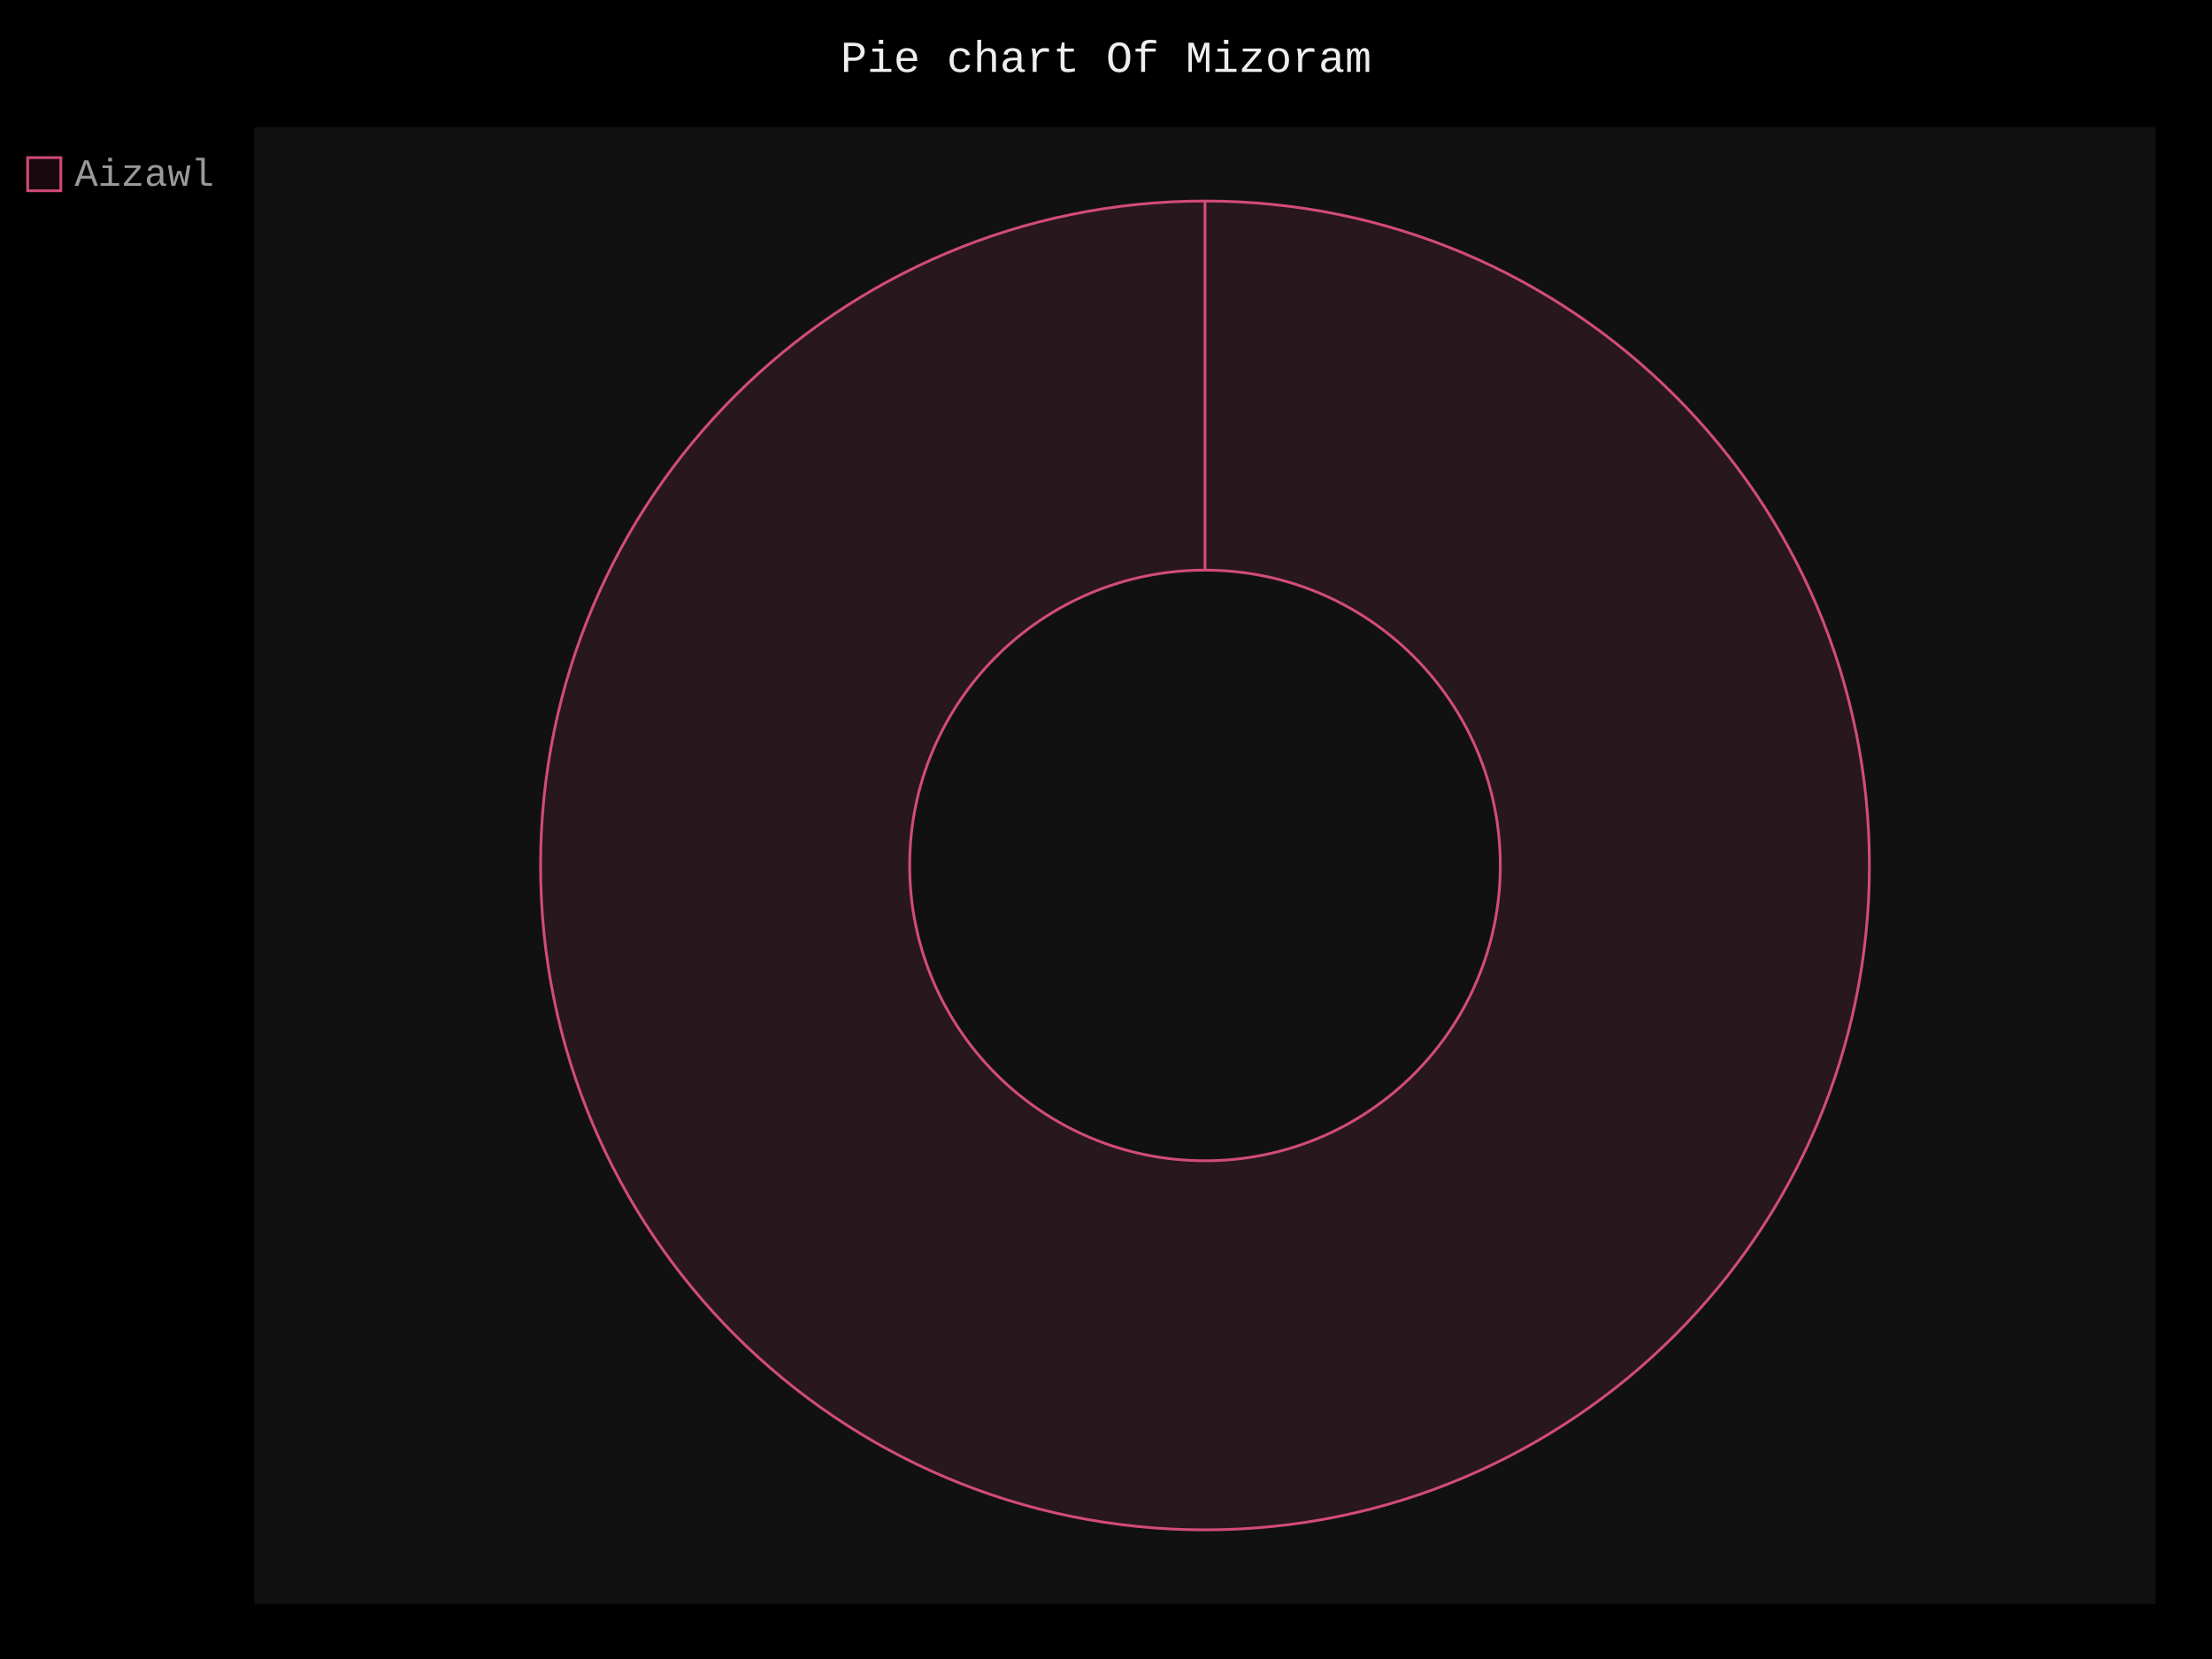
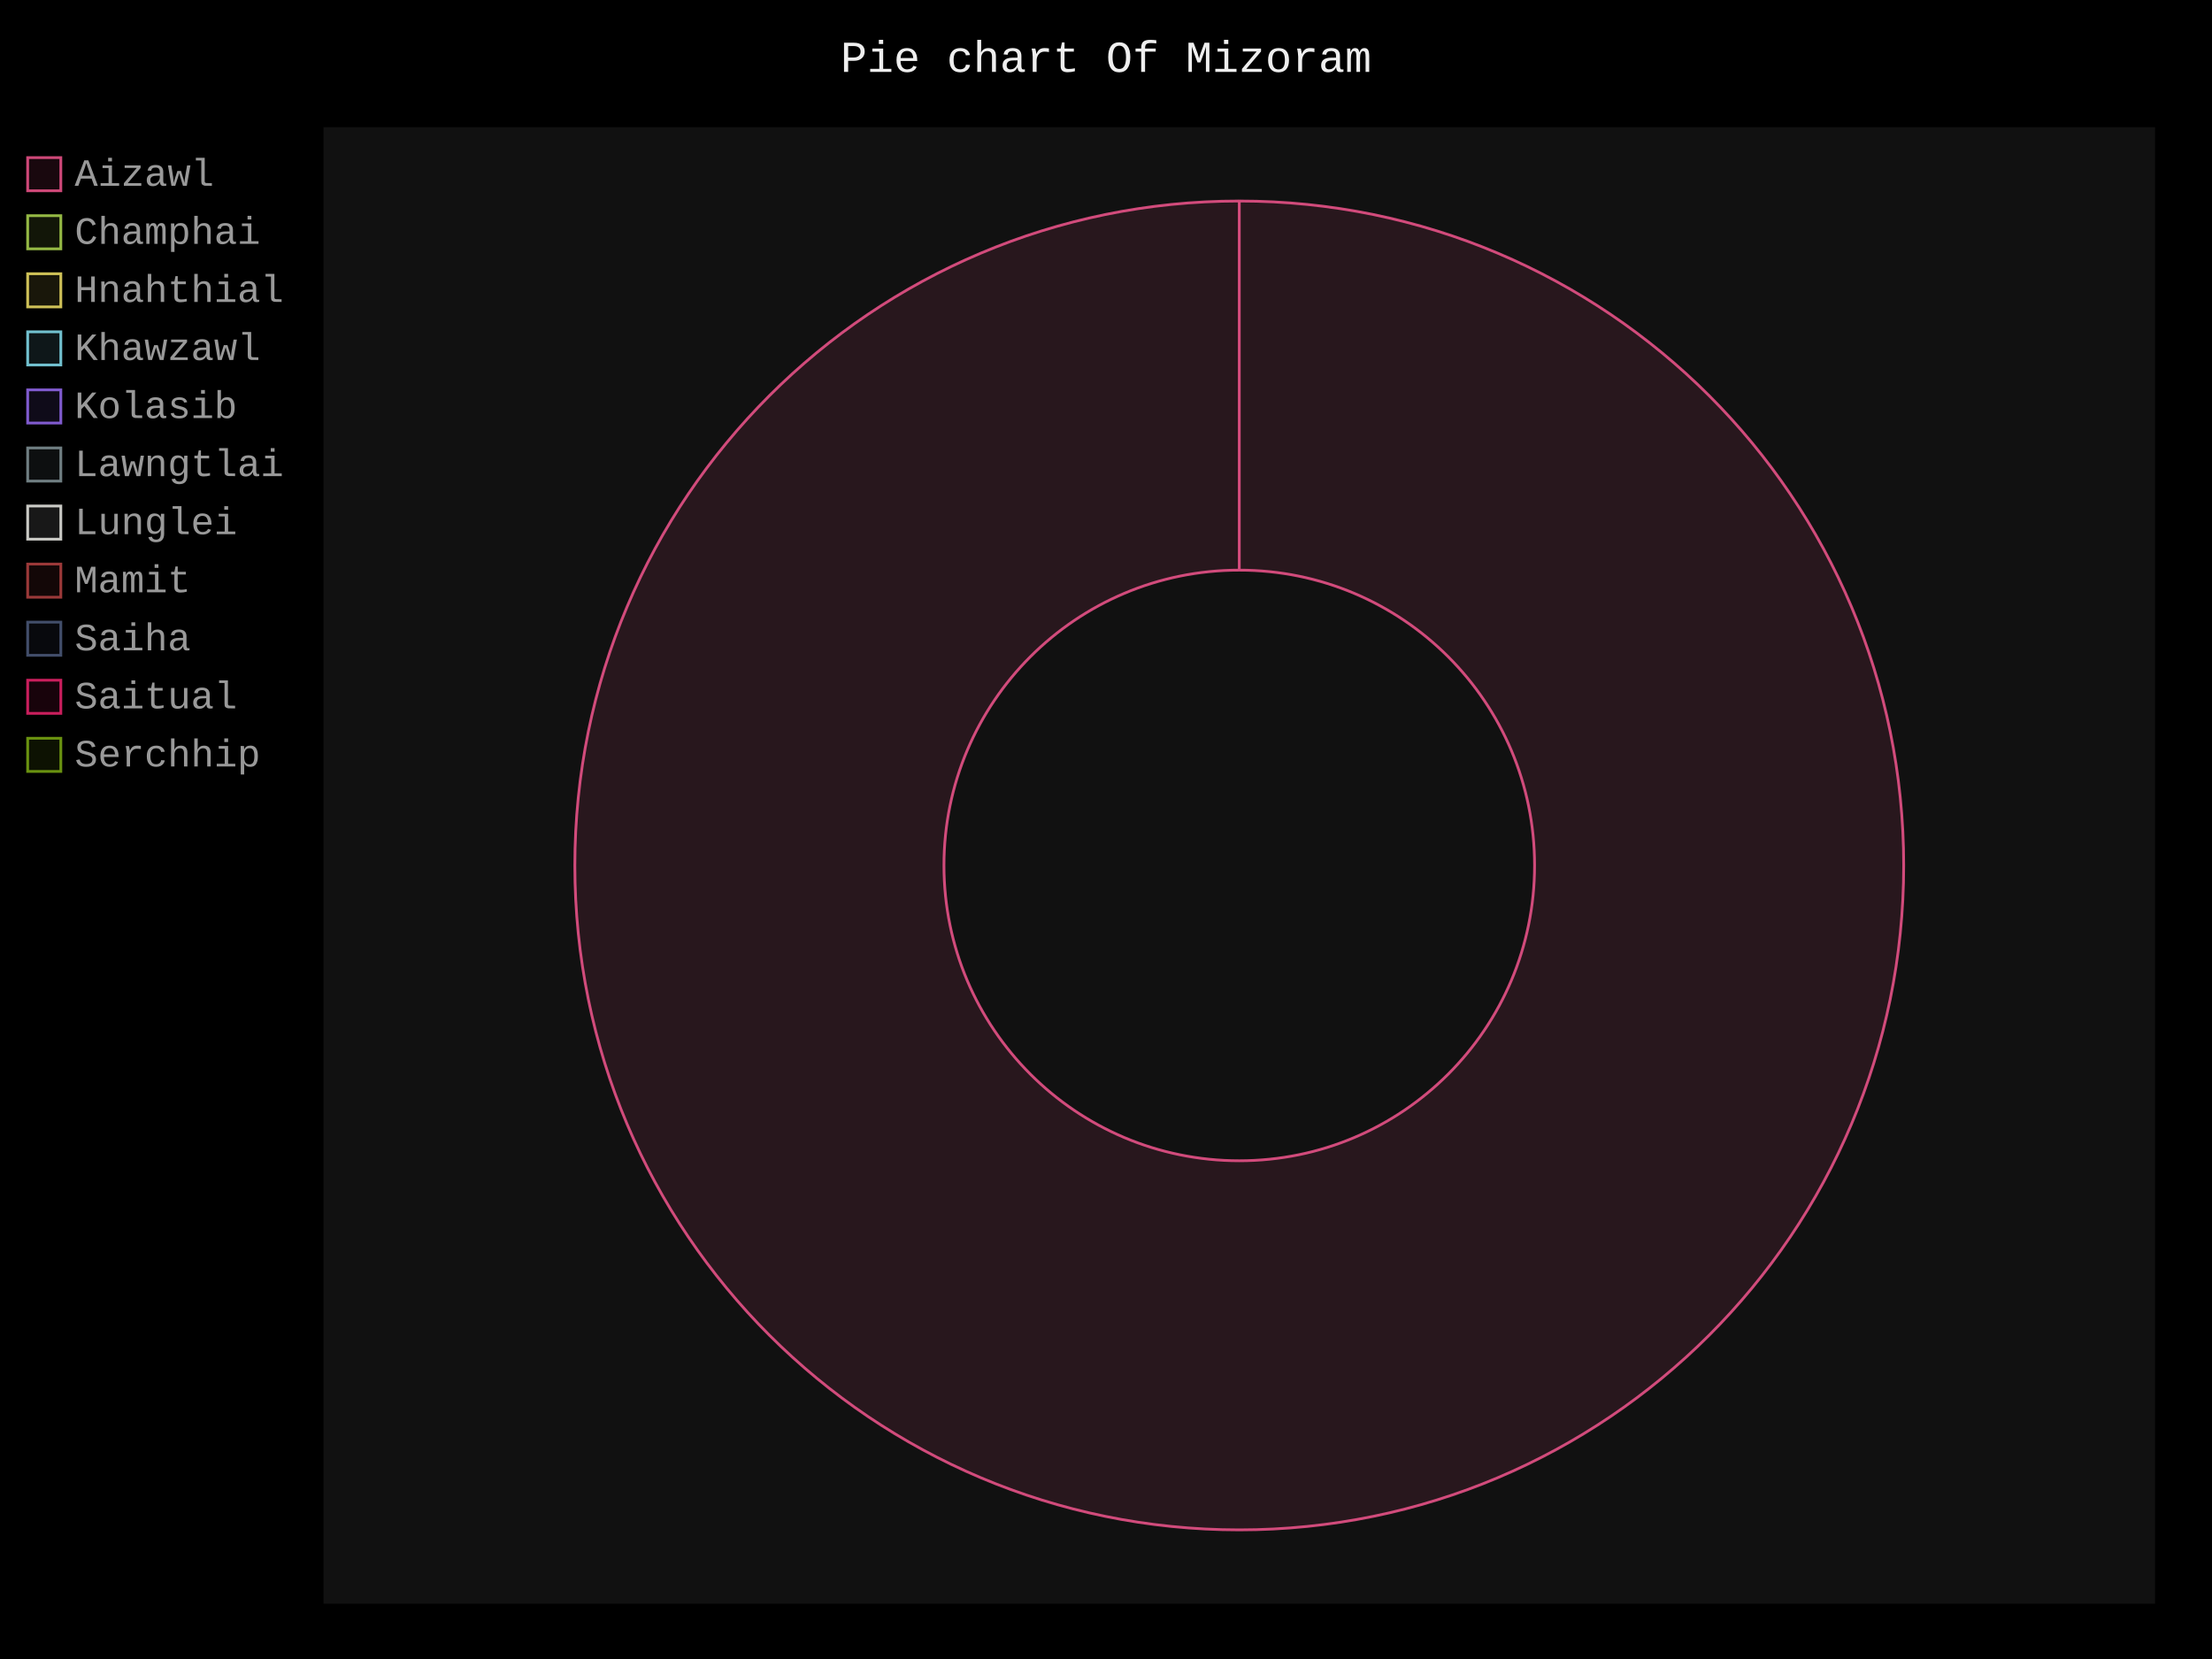
- <svg xmlns="http://www.w3.org/2000/svg" id="chart-8255bc40-7299-4b0f-bc81-8fd9ca84d875" class="pygal-chart" viewBox="0 0 800 600">
+ <svg xmlns="http://www.w3.org/2000/svg" id="chart-67ca4e99-e3be-4144-b641-671361dc81bc" class="pygal-chart" viewBox="0 0 800 600">
  <defs>
-     <style type="text/css">#chart-8255bc40-7299-4b0f-bc81-8fd9ca84d875{-webkit-user-select:none;-webkit-font-smoothing:antialiased;font-family:Consolas,"Liberation Mono",Menlo,Courier,monospace}#chart-8255bc40-7299-4b0f-bc81-8fd9ca84d875 .title{font-family:Consolas,"Liberation Mono",Menlo,Courier,monospace;font-size:16px}#chart-8255bc40-7299-4b0f-bc81-8fd9ca84d875 .legends .legend text{font-family:Consolas,"Liberation Mono",Menlo,Courier,monospace;font-size:14px}#chart-8255bc40-7299-4b0f-bc81-8fd9ca84d875 .axis text{font-family:Consolas,"Liberation Mono",Menlo,Courier,monospace;font-size:10px}#chart-8255bc40-7299-4b0f-bc81-8fd9ca84d875 .axis text.major{font-family:Consolas,"Liberation Mono",Menlo,Courier,monospace;font-size:10px}#chart-8255bc40-7299-4b0f-bc81-8fd9ca84d875 .text-overlay text.value{font-family:Consolas,"Liberation Mono",Menlo,Courier,monospace;font-size:16px}#chart-8255bc40-7299-4b0f-bc81-8fd9ca84d875 .text-overlay text.label{font-family:Consolas,"Liberation Mono",Menlo,Courier,monospace;font-size:10px}#chart-8255bc40-7299-4b0f-bc81-8fd9ca84d875 .tooltip{font-family:Consolas,"Liberation Mono",Menlo,Courier,monospace;font-size:14px}#chart-8255bc40-7299-4b0f-bc81-8fd9ca84d875 text.no_data{font-family:Consolas,"Liberation Mono",Menlo,Courier,monospace;font-size:64px}
- #chart-8255bc40-7299-4b0f-bc81-8fd9ca84d875{background-color:black}#chart-8255bc40-7299-4b0f-bc81-8fd9ca84d875 path,#chart-8255bc40-7299-4b0f-bc81-8fd9ca84d875 line,#chart-8255bc40-7299-4b0f-bc81-8fd9ca84d875 rect,#chart-8255bc40-7299-4b0f-bc81-8fd9ca84d875 circle{-webkit-transition:1s ease-out;-moz-transition:1s ease-out;transition:1s ease-out}#chart-8255bc40-7299-4b0f-bc81-8fd9ca84d875 .graph &gt; .background{fill:black}#chart-8255bc40-7299-4b0f-bc81-8fd9ca84d875 .plot &gt; .background{fill:#111}#chart-8255bc40-7299-4b0f-bc81-8fd9ca84d875 .graph{fill:#999}#chart-8255bc40-7299-4b0f-bc81-8fd9ca84d875 text.no_data{fill:#eee}#chart-8255bc40-7299-4b0f-bc81-8fd9ca84d875 .title{fill:#eee}#chart-8255bc40-7299-4b0f-bc81-8fd9ca84d875 .legends .legend text{fill:#999}#chart-8255bc40-7299-4b0f-bc81-8fd9ca84d875 .legends .legend:hover text{fill:#eee}#chart-8255bc40-7299-4b0f-bc81-8fd9ca84d875 .axis .line{stroke:#eee}#chart-8255bc40-7299-4b0f-bc81-8fd9ca84d875 .axis .guide.line{stroke:#555}#chart-8255bc40-7299-4b0f-bc81-8fd9ca84d875 .axis .major.line{stroke:#999}#chart-8255bc40-7299-4b0f-bc81-8fd9ca84d875 .axis text.major{fill:#eee}#chart-8255bc40-7299-4b0f-bc81-8fd9ca84d875 .axis.y .guides:hover .guide.line,#chart-8255bc40-7299-4b0f-bc81-8fd9ca84d875 .line-graph .axis.x .guides:hover .guide.line,#chart-8255bc40-7299-4b0f-bc81-8fd9ca84d875 .stackedline-graph .axis.x .guides:hover .guide.line,#chart-8255bc40-7299-4b0f-bc81-8fd9ca84d875 .xy-graph .axis.x .guides:hover .guide.line{stroke:#eee}#chart-8255bc40-7299-4b0f-bc81-8fd9ca84d875 .axis .guides:hover text{fill:#eee}#chart-8255bc40-7299-4b0f-bc81-8fd9ca84d875 .reactive{fill-opacity:.1;stroke-opacity:.8}#chart-8255bc40-7299-4b0f-bc81-8fd9ca84d875 .ci{stroke:#999}#chart-8255bc40-7299-4b0f-bc81-8fd9ca84d875 .reactive.active,#chart-8255bc40-7299-4b0f-bc81-8fd9ca84d875 .active .reactive{fill-opacity:.75;stroke-opacity:.9;stroke-width:4}#chart-8255bc40-7299-4b0f-bc81-8fd9ca84d875 .ci .reactive.active{stroke-width:1.5}#chart-8255bc40-7299-4b0f-bc81-8fd9ca84d875 .series text{fill:#eee}#chart-8255bc40-7299-4b0f-bc81-8fd9ca84d875 .tooltip rect{fill:#111;stroke:#eee;-webkit-transition:opacity 1s ease-out;-moz-transition:opacity 1s ease-out;transition:opacity 1s ease-out}#chart-8255bc40-7299-4b0f-bc81-8fd9ca84d875 .tooltip .label{fill:#999}#chart-8255bc40-7299-4b0f-bc81-8fd9ca84d875 .tooltip .label{fill:#999}#chart-8255bc40-7299-4b0f-bc81-8fd9ca84d875 .tooltip .legend{font-size:.8em;fill:#555}#chart-8255bc40-7299-4b0f-bc81-8fd9ca84d875 .tooltip .x_label{font-size:.6em;fill:#eee}#chart-8255bc40-7299-4b0f-bc81-8fd9ca84d875 .tooltip .xlink{font-size:.5em;text-decoration:underline}#chart-8255bc40-7299-4b0f-bc81-8fd9ca84d875 .tooltip .value{font-size:1.5em}#chart-8255bc40-7299-4b0f-bc81-8fd9ca84d875 .bound{font-size:.5em}#chart-8255bc40-7299-4b0f-bc81-8fd9ca84d875 .max-value{font-size:.75em;fill:#555}#chart-8255bc40-7299-4b0f-bc81-8fd9ca84d875 .map-element{fill:#111;stroke:#555 !important}#chart-8255bc40-7299-4b0f-bc81-8fd9ca84d875 .map-element .reactive{fill-opacity:inherit;stroke-opacity:inherit}#chart-8255bc40-7299-4b0f-bc81-8fd9ca84d875 .color-0,#chart-8255bc40-7299-4b0f-bc81-8fd9ca84d875 .color-0 a:visited{stroke:#ff5995;fill:#ff5995}#chart-8255bc40-7299-4b0f-bc81-8fd9ca84d875 .text-overlay .color-0 text{fill:black}
- #chart-8255bc40-7299-4b0f-bc81-8fd9ca84d875 text.no_data{text-anchor:middle}#chart-8255bc40-7299-4b0f-bc81-8fd9ca84d875 .guide.line{fill:none}#chart-8255bc40-7299-4b0f-bc81-8fd9ca84d875 .centered{text-anchor:middle}#chart-8255bc40-7299-4b0f-bc81-8fd9ca84d875 .title{text-anchor:middle}#chart-8255bc40-7299-4b0f-bc81-8fd9ca84d875 .legends .legend text{fill-opacity:1}#chart-8255bc40-7299-4b0f-bc81-8fd9ca84d875 .axis.x text{text-anchor:middle}#chart-8255bc40-7299-4b0f-bc81-8fd9ca84d875 .axis.x:not(.web) text[transform]{text-anchor:start}#chart-8255bc40-7299-4b0f-bc81-8fd9ca84d875 .axis.x:not(.web) text[transform].backwards{text-anchor:end}#chart-8255bc40-7299-4b0f-bc81-8fd9ca84d875 .axis.y text{text-anchor:end}#chart-8255bc40-7299-4b0f-bc81-8fd9ca84d875 .axis.y text[transform].backwards{text-anchor:start}#chart-8255bc40-7299-4b0f-bc81-8fd9ca84d875 .axis.y2 text{text-anchor:start}#chart-8255bc40-7299-4b0f-bc81-8fd9ca84d875 .axis.y2 text[transform].backwards{text-anchor:end}#chart-8255bc40-7299-4b0f-bc81-8fd9ca84d875 .axis .guide.line{stroke-dasharray:4,4}#chart-8255bc40-7299-4b0f-bc81-8fd9ca84d875 .axis .major.guide.line{stroke-dasharray:6,6}#chart-8255bc40-7299-4b0f-bc81-8fd9ca84d875 .horizontal .axis.y .guide.line,#chart-8255bc40-7299-4b0f-bc81-8fd9ca84d875 .horizontal .axis.y2 .guide.line,#chart-8255bc40-7299-4b0f-bc81-8fd9ca84d875 .vertical .axis.x .guide.line{opacity:0}#chart-8255bc40-7299-4b0f-bc81-8fd9ca84d875 .horizontal .axis.always_show .guide.line,#chart-8255bc40-7299-4b0f-bc81-8fd9ca84d875 .vertical .axis.always_show .guide.line{opacity:1 !important}#chart-8255bc40-7299-4b0f-bc81-8fd9ca84d875 .axis.y .guides:hover .guide.line,#chart-8255bc40-7299-4b0f-bc81-8fd9ca84d875 .axis.y2 .guides:hover .guide.line,#chart-8255bc40-7299-4b0f-bc81-8fd9ca84d875 .axis.x .guides:hover .guide.line{opacity:1}#chart-8255bc40-7299-4b0f-bc81-8fd9ca84d875 .axis .guides:hover text{opacity:1}#chart-8255bc40-7299-4b0f-bc81-8fd9ca84d875 .nofill{fill:none}#chart-8255bc40-7299-4b0f-bc81-8fd9ca84d875 .subtle-fill{fill-opacity:.2}#chart-8255bc40-7299-4b0f-bc81-8fd9ca84d875 .dot{stroke-width:1px;fill-opacity:1}#chart-8255bc40-7299-4b0f-bc81-8fd9ca84d875 .dot.active{stroke-width:5px}#chart-8255bc40-7299-4b0f-bc81-8fd9ca84d875 .dot.negative{fill:transparent}#chart-8255bc40-7299-4b0f-bc81-8fd9ca84d875 text,#chart-8255bc40-7299-4b0f-bc81-8fd9ca84d875 tspan{stroke:none !important}#chart-8255bc40-7299-4b0f-bc81-8fd9ca84d875 .series text.active{opacity:1}#chart-8255bc40-7299-4b0f-bc81-8fd9ca84d875 .tooltip rect{fill-opacity:.95;stroke-width:.5}#chart-8255bc40-7299-4b0f-bc81-8fd9ca84d875 .tooltip text{fill-opacity:1}#chart-8255bc40-7299-4b0f-bc81-8fd9ca84d875 .showable{visibility:hidden}#chart-8255bc40-7299-4b0f-bc81-8fd9ca84d875 .showable.shown{visibility:visible}#chart-8255bc40-7299-4b0f-bc81-8fd9ca84d875 .gauge-background{fill:rgba(229,229,229,1);stroke:none}#chart-8255bc40-7299-4b0f-bc81-8fd9ca84d875 .bg-lines{stroke:black;stroke-width:2px}</style>
+     <style type="text/css">#chart-67ca4e99-e3be-4144-b641-671361dc81bc{-webkit-user-select:none;-webkit-font-smoothing:antialiased;font-family:Consolas,"Liberation Mono",Menlo,Courier,monospace}#chart-67ca4e99-e3be-4144-b641-671361dc81bc .title{font-family:Consolas,"Liberation Mono",Menlo,Courier,monospace;font-size:16px}#chart-67ca4e99-e3be-4144-b641-671361dc81bc .legends .legend text{font-family:Consolas,"Liberation Mono",Menlo,Courier,monospace;font-size:14px}#chart-67ca4e99-e3be-4144-b641-671361dc81bc .axis text{font-family:Consolas,"Liberation Mono",Menlo,Courier,monospace;font-size:10px}#chart-67ca4e99-e3be-4144-b641-671361dc81bc .axis text.major{font-family:Consolas,"Liberation Mono",Menlo,Courier,monospace;font-size:10px}#chart-67ca4e99-e3be-4144-b641-671361dc81bc .text-overlay text.value{font-family:Consolas,"Liberation Mono",Menlo,Courier,monospace;font-size:16px}#chart-67ca4e99-e3be-4144-b641-671361dc81bc .text-overlay text.label{font-family:Consolas,"Liberation Mono",Menlo,Courier,monospace;font-size:10px}#chart-67ca4e99-e3be-4144-b641-671361dc81bc .tooltip{font-family:Consolas,"Liberation Mono",Menlo,Courier,monospace;font-size:14px}#chart-67ca4e99-e3be-4144-b641-671361dc81bc text.no_data{font-family:Consolas,"Liberation Mono",Menlo,Courier,monospace;font-size:64px}
+ #chart-67ca4e99-e3be-4144-b641-671361dc81bc{background-color:black}#chart-67ca4e99-e3be-4144-b641-671361dc81bc path,#chart-67ca4e99-e3be-4144-b641-671361dc81bc line,#chart-67ca4e99-e3be-4144-b641-671361dc81bc rect,#chart-67ca4e99-e3be-4144-b641-671361dc81bc circle{-webkit-transition:1s ease-out;-moz-transition:1s ease-out;transition:1s ease-out}#chart-67ca4e99-e3be-4144-b641-671361dc81bc .graph &gt; .background{fill:black}#chart-67ca4e99-e3be-4144-b641-671361dc81bc .plot &gt; .background{fill:#111}#chart-67ca4e99-e3be-4144-b641-671361dc81bc .graph{fill:#999}#chart-67ca4e99-e3be-4144-b641-671361dc81bc text.no_data{fill:#eee}#chart-67ca4e99-e3be-4144-b641-671361dc81bc .title{fill:#eee}#chart-67ca4e99-e3be-4144-b641-671361dc81bc .legends .legend text{fill:#999}#chart-67ca4e99-e3be-4144-b641-671361dc81bc .legends .legend:hover text{fill:#eee}#chart-67ca4e99-e3be-4144-b641-671361dc81bc .axis .line{stroke:#eee}#chart-67ca4e99-e3be-4144-b641-671361dc81bc .axis .guide.line{stroke:#555}#chart-67ca4e99-e3be-4144-b641-671361dc81bc .axis .major.line{stroke:#999}#chart-67ca4e99-e3be-4144-b641-671361dc81bc .axis text.major{fill:#eee}#chart-67ca4e99-e3be-4144-b641-671361dc81bc .axis.y .guides:hover .guide.line,#chart-67ca4e99-e3be-4144-b641-671361dc81bc .line-graph .axis.x .guides:hover .guide.line,#chart-67ca4e99-e3be-4144-b641-671361dc81bc .stackedline-graph .axis.x .guides:hover .guide.line,#chart-67ca4e99-e3be-4144-b641-671361dc81bc .xy-graph .axis.x .guides:hover .guide.line{stroke:#eee}#chart-67ca4e99-e3be-4144-b641-671361dc81bc .axis .guides:hover text{fill:#eee}#chart-67ca4e99-e3be-4144-b641-671361dc81bc .reactive{fill-opacity:.1;stroke-opacity:.8}#chart-67ca4e99-e3be-4144-b641-671361dc81bc .ci{stroke:#999}#chart-67ca4e99-e3be-4144-b641-671361dc81bc .reactive.active,#chart-67ca4e99-e3be-4144-b641-671361dc81bc .active .reactive{fill-opacity:.75;stroke-opacity:.9;stroke-width:4}#chart-67ca4e99-e3be-4144-b641-671361dc81bc .ci .reactive.active{stroke-width:1.5}#chart-67ca4e99-e3be-4144-b641-671361dc81bc .series text{fill:#eee}#chart-67ca4e99-e3be-4144-b641-671361dc81bc .tooltip rect{fill:#111;stroke:#eee;-webkit-transition:opacity 1s ease-out;-moz-transition:opacity 1s ease-out;transition:opacity 1s ease-out}#chart-67ca4e99-e3be-4144-b641-671361dc81bc .tooltip .label{fill:#999}#chart-67ca4e99-e3be-4144-b641-671361dc81bc .tooltip .label{fill:#999}#chart-67ca4e99-e3be-4144-b641-671361dc81bc .tooltip .legend{font-size:.8em;fill:#555}#chart-67ca4e99-e3be-4144-b641-671361dc81bc .tooltip .x_label{font-size:.6em;fill:#eee}#chart-67ca4e99-e3be-4144-b641-671361dc81bc .tooltip .xlink{font-size:.5em;text-decoration:underline}#chart-67ca4e99-e3be-4144-b641-671361dc81bc .tooltip .value{font-size:1.5em}#chart-67ca4e99-e3be-4144-b641-671361dc81bc .bound{font-size:.5em}#chart-67ca4e99-e3be-4144-b641-671361dc81bc .max-value{font-size:.75em;fill:#555}#chart-67ca4e99-e3be-4144-b641-671361dc81bc .map-element{fill:#111;stroke:#555 !important}#chart-67ca4e99-e3be-4144-b641-671361dc81bc .map-element .reactive{fill-opacity:inherit;stroke-opacity:inherit}#chart-67ca4e99-e3be-4144-b641-671361dc81bc .color-0,#chart-67ca4e99-e3be-4144-b641-671361dc81bc .color-0 a:visited{stroke:#ff5995;fill:#ff5995}#chart-67ca4e99-e3be-4144-b641-671361dc81bc .color-1,#chart-67ca4e99-e3be-4144-b641-671361dc81bc .color-1 a:visited{stroke:#b6e354;fill:#b6e354}#chart-67ca4e99-e3be-4144-b641-671361dc81bc .color-2,#chart-67ca4e99-e3be-4144-b641-671361dc81bc .color-2 a:visited{stroke:#feed6c;fill:#feed6c}#chart-67ca4e99-e3be-4144-b641-671361dc81bc .color-3,#chart-67ca4e99-e3be-4144-b641-671361dc81bc .color-3 a:visited{stroke:#8cedff;fill:#8cedff}#chart-67ca4e99-e3be-4144-b641-671361dc81bc .color-4,#chart-67ca4e99-e3be-4144-b641-671361dc81bc .color-4 a:visited{stroke:#9e6ffe;fill:#9e6ffe}#chart-67ca4e99-e3be-4144-b641-671361dc81bc .color-5,#chart-67ca4e99-e3be-4144-b641-671361dc81bc .color-5 a:visited{stroke:#899ca1;fill:#899ca1}#chart-67ca4e99-e3be-4144-b641-671361dc81bc .color-6,#chart-67ca4e99-e3be-4144-b641-671361dc81bc .color-6 a:visited{stroke:#f8f8f2;fill:#f8f8f2}#chart-67ca4e99-e3be-4144-b641-671361dc81bc .color-7,#chart-67ca4e99-e3be-4144-b641-671361dc81bc .color-7 a:visited{stroke:#bf4646;fill:#bf4646}#chart-67ca4e99-e3be-4144-b641-671361dc81bc .color-8,#chart-67ca4e99-e3be-4144-b641-671361dc81bc .color-8 a:visited{stroke:#516083;fill:#516083}#chart-67ca4e99-e3be-4144-b641-671361dc81bc .color-9,#chart-67ca4e99-e3be-4144-b641-671361dc81bc .color-9 a:visited{stroke:#f92672;fill:#f92672}#chart-67ca4e99-e3be-4144-b641-671361dc81bc .color-10,#chart-67ca4e99-e3be-4144-b641-671361dc81bc .color-10 a:visited{stroke:#82b414;fill:#82b414}#chart-67ca4e99-e3be-4144-b641-671361dc81bc .text-overlay .color-0 text{fill:black}#chart-67ca4e99-e3be-4144-b641-671361dc81bc .text-overlay .color-1 text{fill:black}#chart-67ca4e99-e3be-4144-b641-671361dc81bc .text-overlay .color-2 text{fill:black}#chart-67ca4e99-e3be-4144-b641-671361dc81bc .text-overlay .color-3 text{fill:black}#chart-67ca4e99-e3be-4144-b641-671361dc81bc .text-overlay .color-4 text{fill:black}#chart-67ca4e99-e3be-4144-b641-671361dc81bc .text-overlay .color-5 text{fill:black}#chart-67ca4e99-e3be-4144-b641-671361dc81bc .text-overlay .color-6 text{fill:black}#chart-67ca4e99-e3be-4144-b641-671361dc81bc .text-overlay .color-7 text{fill:black}#chart-67ca4e99-e3be-4144-b641-671361dc81bc .text-overlay .color-8 text{fill:black}#chart-67ca4e99-e3be-4144-b641-671361dc81bc .text-overlay .color-9 text{fill:black}#chart-67ca4e99-e3be-4144-b641-671361dc81bc .text-overlay .color-10 text{fill:black}
+ #chart-67ca4e99-e3be-4144-b641-671361dc81bc text.no_data{text-anchor:middle}#chart-67ca4e99-e3be-4144-b641-671361dc81bc .guide.line{fill:none}#chart-67ca4e99-e3be-4144-b641-671361dc81bc .centered{text-anchor:middle}#chart-67ca4e99-e3be-4144-b641-671361dc81bc .title{text-anchor:middle}#chart-67ca4e99-e3be-4144-b641-671361dc81bc .legends .legend text{fill-opacity:1}#chart-67ca4e99-e3be-4144-b641-671361dc81bc .axis.x text{text-anchor:middle}#chart-67ca4e99-e3be-4144-b641-671361dc81bc .axis.x:not(.web) text[transform]{text-anchor:start}#chart-67ca4e99-e3be-4144-b641-671361dc81bc .axis.x:not(.web) text[transform].backwards{text-anchor:end}#chart-67ca4e99-e3be-4144-b641-671361dc81bc .axis.y text{text-anchor:end}#chart-67ca4e99-e3be-4144-b641-671361dc81bc .axis.y text[transform].backwards{text-anchor:start}#chart-67ca4e99-e3be-4144-b641-671361dc81bc .axis.y2 text{text-anchor:start}#chart-67ca4e99-e3be-4144-b641-671361dc81bc .axis.y2 text[transform].backwards{text-anchor:end}#chart-67ca4e99-e3be-4144-b641-671361dc81bc .axis .guide.line{stroke-dasharray:4,4}#chart-67ca4e99-e3be-4144-b641-671361dc81bc .axis .major.guide.line{stroke-dasharray:6,6}#chart-67ca4e99-e3be-4144-b641-671361dc81bc .horizontal .axis.y .guide.line,#chart-67ca4e99-e3be-4144-b641-671361dc81bc .horizontal .axis.y2 .guide.line,#chart-67ca4e99-e3be-4144-b641-671361dc81bc .vertical .axis.x .guide.line{opacity:0}#chart-67ca4e99-e3be-4144-b641-671361dc81bc .horizontal .axis.always_show .guide.line,#chart-67ca4e99-e3be-4144-b641-671361dc81bc .vertical .axis.always_show .guide.line{opacity:1 !important}#chart-67ca4e99-e3be-4144-b641-671361dc81bc .axis.y .guides:hover .guide.line,#chart-67ca4e99-e3be-4144-b641-671361dc81bc .axis.y2 .guides:hover .guide.line,#chart-67ca4e99-e3be-4144-b641-671361dc81bc .axis.x .guides:hover .guide.line{opacity:1}#chart-67ca4e99-e3be-4144-b641-671361dc81bc .axis .guides:hover text{opacity:1}#chart-67ca4e99-e3be-4144-b641-671361dc81bc .nofill{fill:none}#chart-67ca4e99-e3be-4144-b641-671361dc81bc .subtle-fill{fill-opacity:.2}#chart-67ca4e99-e3be-4144-b641-671361dc81bc .dot{stroke-width:1px;fill-opacity:1}#chart-67ca4e99-e3be-4144-b641-671361dc81bc .dot.active{stroke-width:5px}#chart-67ca4e99-e3be-4144-b641-671361dc81bc .dot.negative{fill:transparent}#chart-67ca4e99-e3be-4144-b641-671361dc81bc text,#chart-67ca4e99-e3be-4144-b641-671361dc81bc tspan{stroke:none !important}#chart-67ca4e99-e3be-4144-b641-671361dc81bc .series text.active{opacity:1}#chart-67ca4e99-e3be-4144-b641-671361dc81bc .tooltip rect{fill-opacity:.95;stroke-width:.5}#chart-67ca4e99-e3be-4144-b641-671361dc81bc .tooltip text{fill-opacity:1}#chart-67ca4e99-e3be-4144-b641-671361dc81bc .showable{visibility:hidden}#chart-67ca4e99-e3be-4144-b641-671361dc81bc .showable.shown{visibility:visible}#chart-67ca4e99-e3be-4144-b641-671361dc81bc .gauge-background{fill:rgba(229,229,229,1);stroke:none}#chart-67ca4e99-e3be-4144-b641-671361dc81bc .bg-lines{stroke:black;stroke-width:2px}</style>
  </defs>
  <g class="graph pie-graph vertical">
    <rect class="background" height="600" width="800" x="0" y="0" />
-     <g class="plot" transform="translate(92, 46)">
-       <rect class="background" height="534" width="687.6" x="0" y="0" />
+     <g class="plot" transform="translate(117, 46)">
+       <rect class="background" height="534" width="662.4" x="0" y="0" />
      <g class="series serie-0 color-0">
        <g class="slices">
          <g class="slice">
-             <path class="slice reactive tooltip-trigger" d="M343.8 26.7 A240.3 240.3 0 1 1 343.798 26.7 L343.799 160.2 A106.8 106.8 0 1 0 343.8 160.2 z" />
+             <path class="slice reactive tooltip-trigger" d="M331.2 26.7 A240.3 240.3 0 1 1 331.198 26.7 L331.199 160.2 A106.8 106.8 0 1 0 331.2 160.2 z" />
          </g>
+         </g>
+       </g>
+       <g class="series serie-1 color-1">
+         <g class="slices">
+           <g class="slice" />
+         </g>
+       </g>
+       <g class="series serie-2 color-2">
+         <g class="slices">
+           <g class="slice" />
+         </g>
+       </g>
+       <g class="series serie-3 color-3">
+         <g class="slices">
+           <g class="slice" />
+         </g>
+       </g>
+       <g class="series serie-4 color-4">
+         <g class="slices">
+           <g class="slice" />
+         </g>
+       </g>
+       <g class="series serie-5 color-5">
+         <g class="slices">
+           <g class="slice" />
+         </g>
+       </g>
+       <g class="series serie-6 color-6">
+         <g class="slices">
+           <g class="slice" />
+         </g>
+       </g>
+       <g class="series serie-7 color-7">
+         <g class="slices">
+           <g class="slice" />
+         </g>
+       </g>
+       <g class="series serie-8 color-8">
+         <g class="slices">
+           <g class="slice" />
+         </g>
+       </g>
+       <g class="series serie-9 color-9">
+         <g class="slices">
+           <g class="slice" />
+         </g>
+       </g>
+       <g class="series serie-10 color-10">
+         <g class="slices">
+           <g class="slice" />
        </g>
      </g>
    </g>
    <g class="titles">
      <text class="title plot_title" x="400.0" y="26">Pie chart Of Mizoram</text>
    </g>
-     <g class="plot overlay" transform="translate(92, 46)">
+     <g class="plot overlay" transform="translate(117, 46)">
      <g class="series serie-0 color-0" />
+       <g class="series serie-1 color-1" />
+       <g class="series serie-2 color-2" />
+       <g class="series serie-3 color-3" />
+       <g class="series serie-4 color-4" />
+       <g class="series serie-5 color-5" />
+       <g class="series serie-6 color-6" />
+       <g class="series serie-7 color-7" />
+       <g class="series serie-8 color-8" />
+       <g class="series serie-9 color-9" />
+       <g class="series serie-10 color-10" />
    </g>
-     <g class="plot text-overlay" transform="translate(92, 46)">
+     <g class="plot text-overlay" transform="translate(117, 46)">
      <g class="series serie-0 color-0" />
+       <g class="series serie-1 color-1" />
+       <g class="series serie-2 color-2" />
+       <g class="series serie-3 color-3" />
+       <g class="series serie-4 color-4" />
+       <g class="series serie-5 color-5" />
+       <g class="series serie-6 color-6" />
+       <g class="series serie-7 color-7" />
+       <g class="series serie-8 color-8" />
+       <g class="series serie-9 color-9" />
+       <g class="series serie-10 color-10" />
    </g>
-     <g class="plot tooltip-overlay" transform="translate(92, 46)">
+     <g class="plot tooltip-overlay" transform="translate(117, 46)">
      <g class="tooltip" style="opacity: 0" transform="translate(0 0)">
        <rect class="tooltip-box" height="0" rx="0" ry="0" width="0" />
        <g class="text" />
      </g>
    </g>
    <g class="legends" transform="translate(10, 56)">
      <g class="legend reactive activate-serie" id="activate-serie-0">
        <rect class="color-0 reactive" height="12" width="12" x="0.0" y="1.0" />
        <text x="17.0" y="11.2">Aizawl</text>
      </g>
+       <g class="legend reactive activate-serie" id="activate-serie-1">
+         <rect class="color-1 reactive" height="12" width="12" x="0.0" y="22.0" />
+         <text x="17.0" y="32.2">Champhai</text>
+       </g>
+       <g class="legend reactive activate-serie" id="activate-serie-2">
+         <rect class="color-2 reactive" height="12" width="12" x="0.0" y="43.0" />
+         <text x="17.0" y="53.2">Hnahthial</text>
+       </g>
+       <g class="legend reactive activate-serie" id="activate-serie-3">
+         <rect class="color-3 reactive" height="12" width="12" x="0.0" y="64.0" />
+         <text x="17.0" y="74.2">Khawzawl</text>
+       </g>
+       <g class="legend reactive activate-serie" id="activate-serie-4">
+         <rect class="color-4 reactive" height="12" width="12" x="0.0" y="85.0" />
+         <text x="17.0" y="95.2">Kolasib</text>
+       </g>
+       <g class="legend reactive activate-serie" id="activate-serie-5">
+         <rect class="color-5 reactive" height="12" width="12" x="0.0" y="106.0" />
+         <text x="17.0" y="116.2">Lawngtlai</text>
+       </g>
+       <g class="legend reactive activate-serie" id="activate-serie-6">
+         <rect class="color-6 reactive" height="12" width="12" x="0.0" y="127.0" />
+         <text x="17.0" y="137.2">Lunglei</text>
+       </g>
+       <g class="legend reactive activate-serie" id="activate-serie-7">
+         <rect class="color-7 reactive" height="12" width="12" x="0.0" y="148.0" />
+         <text x="17.0" y="158.2">Mamit</text>
+       </g>
+       <g class="legend reactive activate-serie" id="activate-serie-8">
+         <rect class="color-8 reactive" height="12" width="12" x="0.0" y="169.0" />
+         <text x="17.0" y="179.2">Saiha</text>
+       </g>
+       <g class="legend reactive activate-serie" id="activate-serie-9">
+         <rect class="color-9 reactive" height="12" width="12" x="0.0" y="190.0" />
+         <text x="17.0" y="200.2">Saitual</text>
+       </g>
+       <g class="legend reactive activate-serie" id="activate-serie-10">
+         <rect class="color-10 reactive" height="12" width="12" x="0.0" y="211.0" />
+         <text x="17.0" y="221.2">Serchhip</text>
+       </g>
    </g>
    <g class="legends" transform="translate(790, 56)" />
  </g>
</svg>
